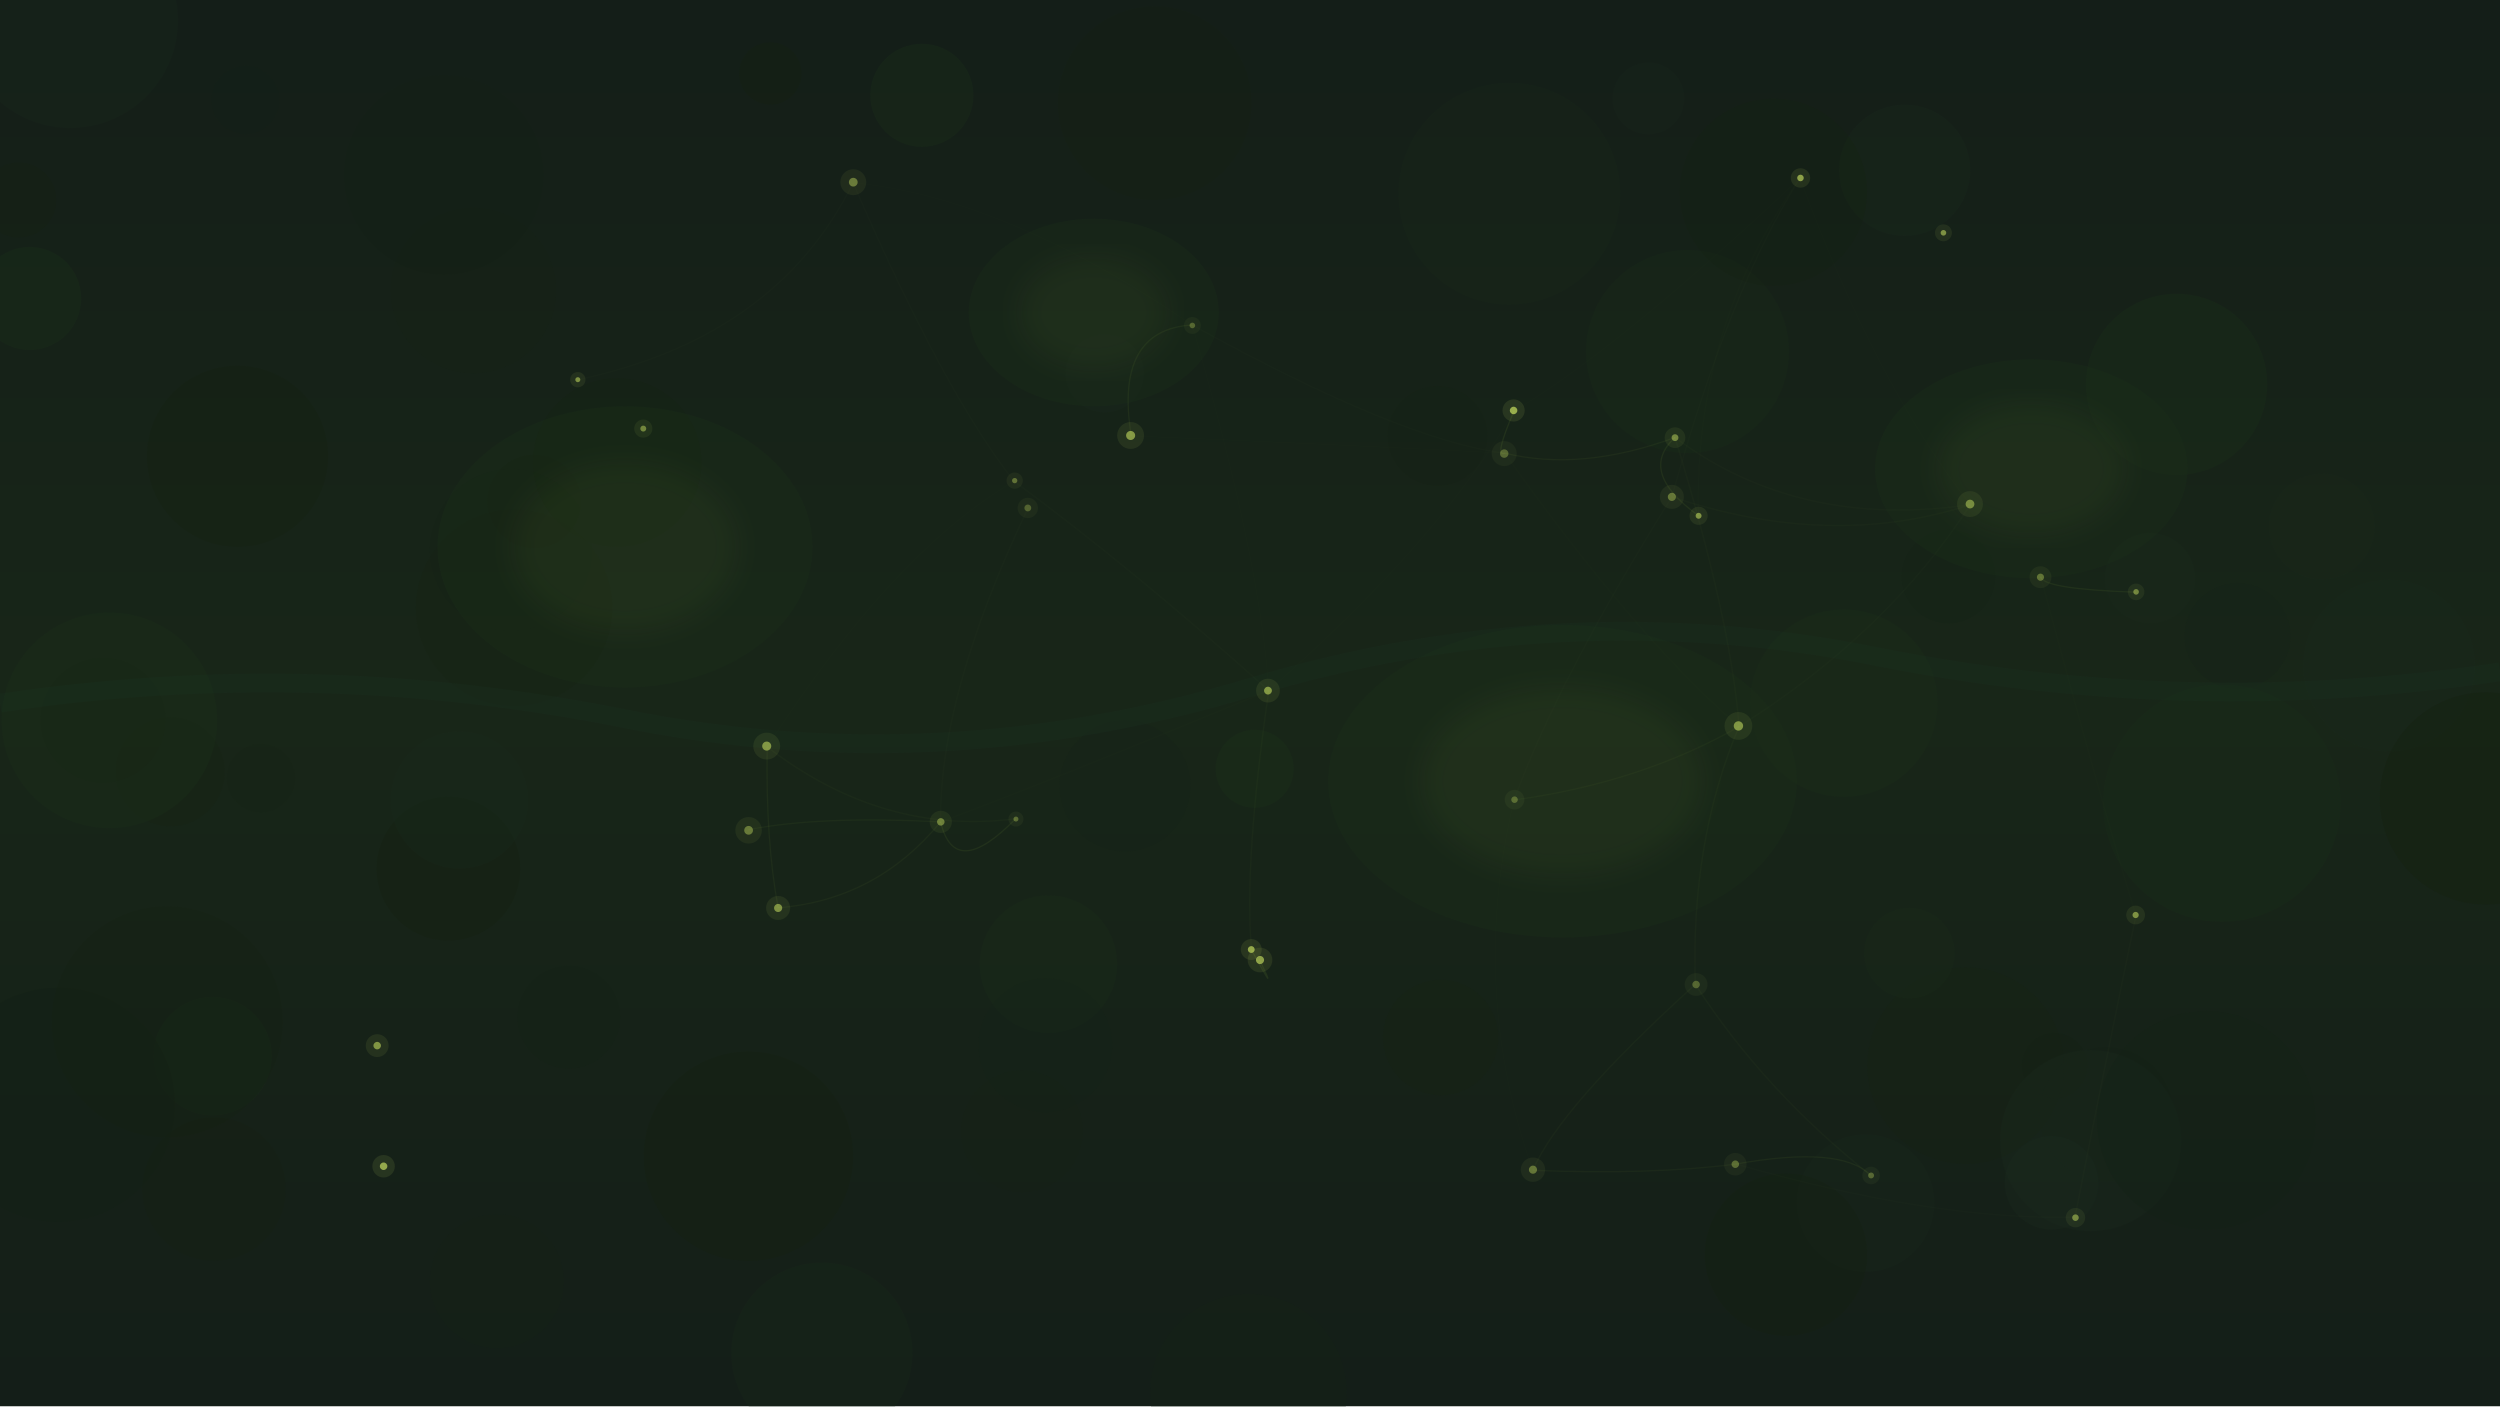
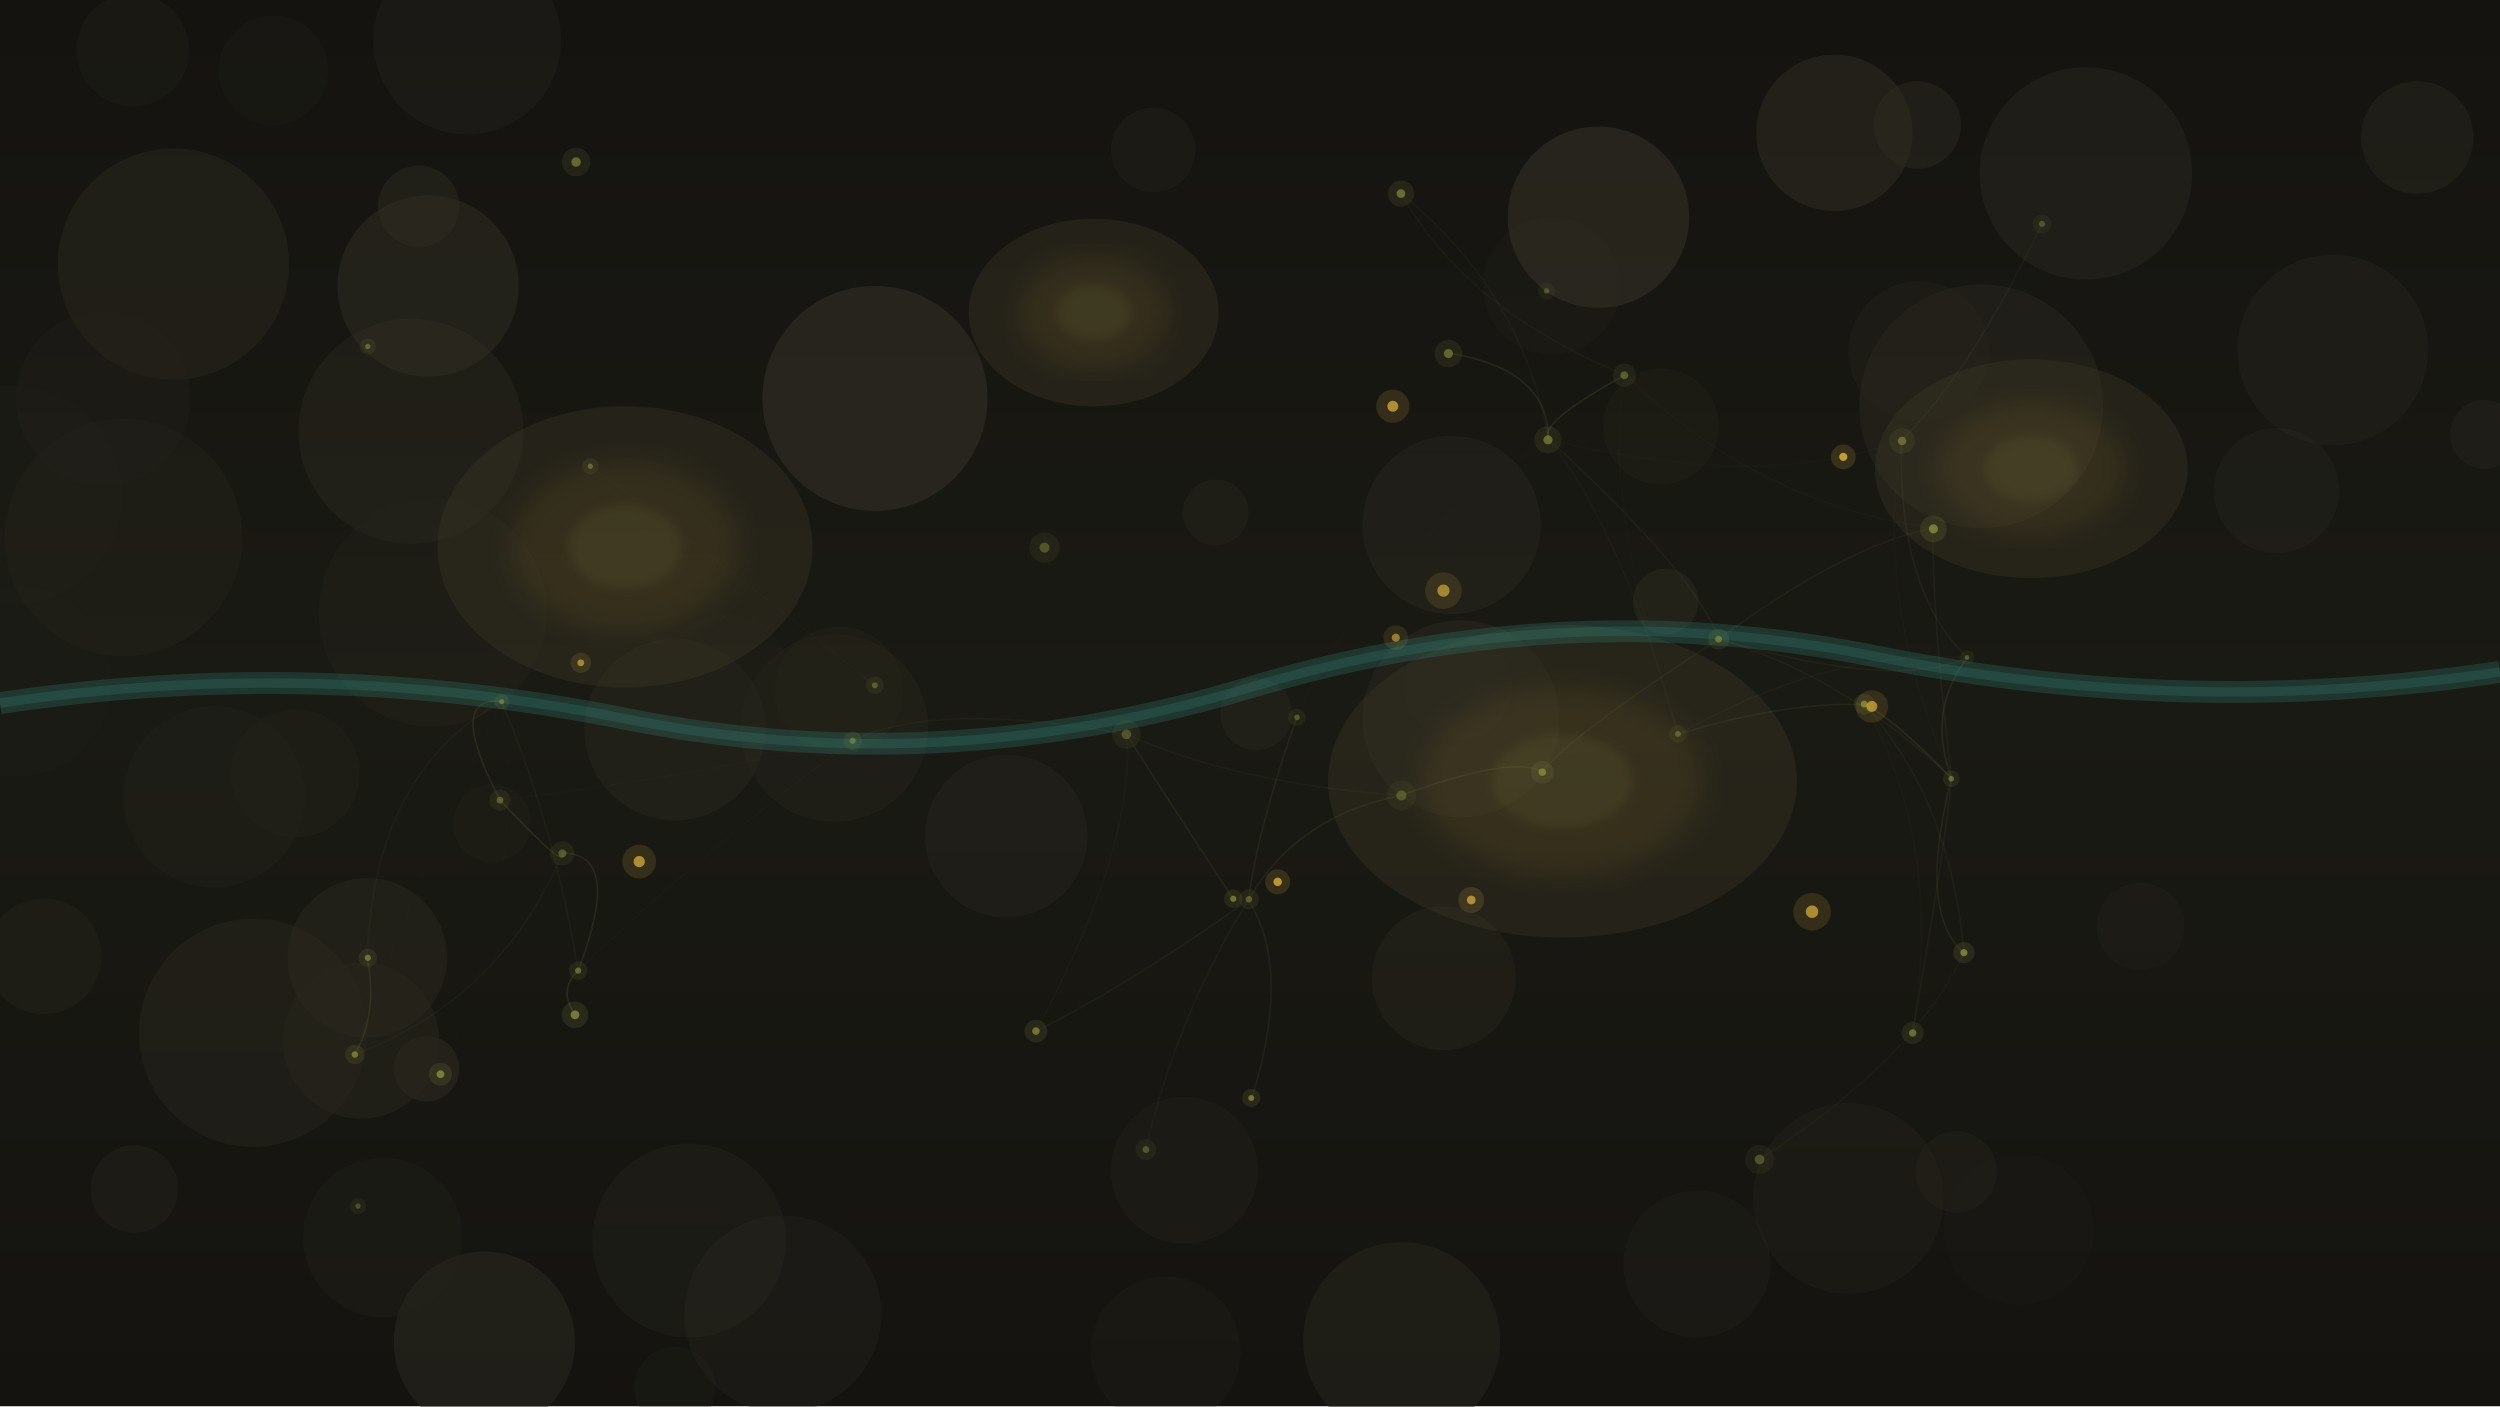
<svg xmlns="http://www.w3.org/2000/svg" viewBox="0 0 1600 900" width="1600" height="900">
  <defs>
    <linearGradient id="bg" x1="0" y1="0" x2="0" y2="1">
-       <stop offset="0%" stop-color="#141e18" />
-       <stop offset="50%" stop-color="#182618" />
-       <stop offset="100%" stop-color="#141e18" />
+       <stop offset="0%" stop-color="#141310" />
+       <stop offset="50%" stop-color="#1a1a14" />
+       <stop offset="100%" stop-color="#141310" />
    </linearGradient>
    <radialGradient id="glow1" cx="50%" cy="50%" r="50%">
-       <stop offset="0%" stop-color="#c8e080" stop-opacity="0.15" />
-       <stop offset="100%" stop-color="#c8e080" stop-opacity="0" />
+       <stop offset="0%" stop-color="#e8d060" stop-opacity="0.25" />
+       <stop offset="100%" stop-color="#b89b3e" stop-opacity="0" />
    </radialGradient>
    <radialGradient id="glow2" cx="50%" cy="50%" r="50%">
-       <stop offset="0%" stop-color="#5ba8c8" stop-opacity="0.1" />
-       <stop offset="100%" stop-color="#5ba8c8" stop-opacity="0" />
+       <stop offset="0%" stop-color="#b89b3e" stop-opacity="0.2" />
+       <stop offset="100%" stop-color="#b89b3e" stop-opacity="0" />
+     </radialGradient>
+     <radialGradient id="glowGold" cx="50%" cy="50%" r="50%">
+       <stop offset="0%" stop-color="#e8b840" stop-opacity="0.3" />
+       <stop offset="100%" stop-color="#e8b840" stop-opacity="0" />
    </radialGradient>
    <filter id="blur1">
      <feGaussianBlur stdDeviation="3" />
    </filter>
    <filter id="blur2">
      <feGaussianBlur stdDeviation="8" />
    </filter>
    <filter id="blur3">
      <feGaussianBlur stdDeviation="20" />
    </filter>
  </defs>
  <rect width="1600" height="900" fill="url(#bg)" />
-   <circle cx="1529" cy="426" r="55" fill="#1a2a1e" opacity="0.20" />
-   <circle cx="1432" cy="407" r="34" fill="#122014" opacity="0.23" />
-   <circle cx="1422" cy="514" r="76" fill="#1a3018" opacity="0.21" />
-   <circle cx="136" cy="676" r="38" fill="#1a3018" opacity="0.21" />
-   <circle cx="66" cy="461" r="40" fill="#142010" opacity="0.27" />
-   <circle cx="654" cy="724" r="39" fill="#142010" opacity="0.16" />
-   <circle cx="707" cy="239" r="25" fill="#1a2a1e" opacity="0.22" />
-   <circle cx="803" cy="492" r="25" fill="#1a3018" opacity="0.38" />
-   <circle cx="157" cy="64" r="22" fill="#122014" opacity="0.23" />
-   <circle cx="1080" cy="225" r="65" fill="#1a3018" opacity="0.20" />
-   <circle cx="966" cy="124" r="71" fill="#1a3018" opacity="0.15" />
-   <circle cx="479" cy="740" r="67" fill="#142010" opacity="0.39" />
-   <circle cx="1315" cy="682" r="21" fill="#122014" opacity="0.37" />
-   <circle cx="364" cy="651" r="33" fill="#122014" opacity="0.28" />
-   <circle cx="1258" cy="682" r="63" fill="#142010" opacity="0.24" />
-   <circle cx="137" cy="761" r="46" fill="#142010" opacity="0.20" />
-   <circle cx="720" cy="503" r="42" fill="#122014" opacity="0.23" />
-   <circle cx="1180" cy="450" r="60" fill="#1a3018" opacity="0.23" />
-   <circle cx="671" cy="617" r="44" fill="#1a3018" opacity="0.23" />
-   <circle cx="37" cy="707" r="75" fill="#122014" opacity="0.39" />
-   <circle cx="1591" cy="511" r="68" fill="#142010" opacity="0.40" />
-   <circle cx="327" cy="352" r="52" fill="#122014" opacity="0.27" />
-   <circle cx="526" cy="866" r="58" fill="#1a3018" opacity="0.17" />
-   <circle cx="167" cy="498" r="22" fill="#142010" opacity="0.16" />
-   <circle cx="318" cy="820" r="43" fill="#122014" opacity="0.21" />
-   <circle cx="1055" cy="63" r="23" fill="#1a2a1e" opacity="0.19" />
-   <circle cx="1376" cy="370" r="29" fill="#1a2a1e" opacity="0.18" />
-   <circle cx="669" cy="669" r="43" fill="#122014" opacity="0.18" />
-   <circle cx="329" cy="389" r="63" fill="#142010" opacity="0.19" />
-   <circle cx="920" cy="279" r="32" fill="#142010" opacity="0.22" />
-   <circle cx="12" cy="128" r="24" fill="#142010" opacity="0.30" />
-   <circle cx="395" cy="296" r="54" fill="#142010" opacity="0.27" />
-   <circle cx="922" cy="664" r="37" fill="#142010" opacity="0.24" />
-   <circle cx="1348" cy="713" r="43" fill="#122014" opacity="0.25" />
-   <circle cx="287" cy="556" r="46" fill="#142010" opacity="0.38" />
-   <circle cx="294" cy="512" r="44" fill="#1a2a1e" opacity="0.21" />
-   <circle cx="1393" cy="246" r="58" fill="#1a3018" opacity="0.32" />
-   <circle cx="107" cy="654" r="74" fill="#142010" opacity="0.25" />
-   <circle cx="1219" cy="109" r="42" fill="#1a2a1e" opacity="0.28" />
-   <circle cx="1247" cy="369" r="30" fill="#122014" opacity="0.28" />
-   <circle cx="739" cy="66" r="62" fill="#142010" opacity="0.25" />
-   <circle cx="1194" cy="770" r="44" fill="#1a2a1e" opacity="0.21" />
-   <circle cx="1135" cy="123" r="60" fill="#142010" opacity="0.27" />
-   <circle cx="109" cy="494" r="35" fill="#142010" opacity="0.19" />
-   <circle cx="1313" cy="757" r="30" fill="#1a2a1e" opacity="0.30" />
-   <circle cx="284" cy="112" r="64" fill="#122014" opacity="0.17" />
-   <circle cx="1222" cy="610" r="29" fill="#1a3018" opacity="0.19" />
-   <circle cx="1143" cy="803" r="52" fill="#142010" opacity="0.32" />
-   <circle cx="1338" cy="730" r="58" fill="#1a2a1e" opacity="0.25" />
-   <circle cx="493" cy="47" r="20" fill="#142010" opacity="0.34" />
-   <circle cx="1486" cy="337" r="34" fill="#1a2a1e" opacity="0.15" />
-   <circle cx="45" cy="13" r="69" fill="#1a2a1e" opacity="0.21" />
-   <circle cx="1412" cy="717" r="70" fill="#122014" opacity="0.33" />
-   <circle cx="70" cy="461" r="69" fill="#1a3018" opacity="0.29" />
-   <circle cx="303" cy="186" r="53" fill="#142010" opacity="0.18" />
-   <circle cx="342" cy="321" r="30" fill="#142010" opacity="0.31" />
-   <circle cx="19" cy="191" r="33" fill="#1a3018" opacity="0.31" />
-   <circle cx="590" cy="61" r="33" fill="#1a3018" opacity="0.34" />
-   <circle cx="799" cy="891" r="63" fill="#122014" opacity="0.21" />
-   <circle cx="152" cy="292" r="58" fill="#142010" opacity="0.32" />
-   <ellipse cx="400" cy="350" rx="120" ry="90" fill="#1a3018" opacity="0.3" />
-   <ellipse cx="400" cy="350" rx="72" ry="54" fill="#c8e060" opacity="0.04" filter="url(#blur2)" />
-   <ellipse cx="1000" cy="500" rx="150" ry="100" fill="#1a3018" opacity="0.3" />
-   <ellipse cx="1000" cy="500" rx="90" ry="60" fill="#c8e060" opacity="0.04" filter="url(#blur2)" />
-   <ellipse cx="700" cy="200" rx="80" ry="60" fill="#1a3018" opacity="0.3" />
-   <ellipse cx="700" cy="200" rx="48" ry="36" fill="#c8e060" opacity="0.04" filter="url(#blur2)" />
-   <ellipse cx="1300" cy="300" rx="100" ry="70" fill="#1a3018" opacity="0.3" />
-   <ellipse cx="1300" cy="300" rx="60" ry="42" fill="#c8e060" opacity="0.04" filter="url(#blur2)" />
-   <path d="M0,450 Q200,420 400,460 Q600,500 800,440 Q1000,380 1200,420 Q1400,460 1600,430" stroke="#1a3a28" stroke-width="12" fill="none" opacity="0.15" />
-   <path d="M1367,586 Q1344,697 1328,779" stroke="#a0c840" stroke-width="0.8" fill="none" opacity="0.021" />
-   <path d="M1367,586 Q1345,514 1306,369" stroke="#a0c840" stroke-width="0.8" fill="none" opacity="0.010" />
-   <path d="M1261,323 Q1208,405 1113,465" stroke="#a0c840" stroke-width="0.8" fill="none" opacity="0.018" />
-   <path d="M1261,323 Q1172,352 1070,318" stroke="#a0c840" stroke-width="0.8" fill="none" opacity="0.024" />
-   <path d="M1261,323 Q1200,245 1152,114" stroke="#a0c840" stroke-width="0.8" fill="none" opacity="0.006" />
-   <path d="M1261,323 Q1151,339 1072,280" stroke="#a0c840" stroke-width="0.8" fill="none" opacity="0.023" />
-   <path d="M602,526 Q525,522 479,531" stroke="#a0c840" stroke-width="0.8" fill="none" opacity="0.051" />
-   <path d="M602,526 Q561,576 498,581" stroke="#a0c840" stroke-width="0.8" fill="none" opacity="0.053" />
-   <path d="M602,526 Q601,445 658,325" stroke="#a0c840" stroke-width="0.8" fill="none" opacity="0.017" />
-   <path d="M602,526 Q611,564 650,524" stroke="#a0c840" stroke-width="0.8" fill="none" opacity="0.081" />
-   <path d="M602,526 Q672,500 812,442" stroke="#a0c840" stroke-width="0.8" fill="none" opacity="0.010" />
-   <path d="M969,263 Q956,293 963,290" stroke="#a0c840" stroke-width="0.8" fill="none" opacity="0.089" />
-   <path d="M969,263 Q1035,224 1152,114" stroke="#a0c840" stroke-width="0.8" fill="none" opacity="0.005" />
-   <path d="M969,263 Q934,362 969,512" stroke="#a0c840" stroke-width="0.8" fill="none" opacity="0.000" />
-   <path d="M969,263 Q922,345 812,442" stroke="#a0c840" stroke-width="0.8" fill="none" opacity="0.005" />
-   <path d="M1085,630 Q1082,538 1113,465" stroke="#a0c840" stroke-width="0.8" fill="none" opacity="0.033" />
-   <path d="M1085,630 Q1129,698 1197,752" stroke="#a0c840" stroke-width="0.8" fill="none" opacity="0.034" />
-   <path d="M1085,630 Q998,709 981,749" stroke="#a0c840" stroke-width="0.8" fill="none" opacity="0.037" />
-   <path d="M649,308 Q604,251 546,117" stroke="#a0c840" stroke-width="0.8" fill="none" opacity="0.013" />
-   <path d="M649,308 Q572,353 491,478" stroke="#a0c840" stroke-width="0.8" fill="none" opacity="0.007" />
-   <path d="M649,308 Q725,364 812,442" stroke="#a0c840" stroke-width="0.8" fill="none" opacity="0.016" />
-   <path d="M1087,330 Q1084,210 1152,114" stroke="#a0c840" stroke-width="0.8" fill="none" opacity="0.010" />
-   <path d="M1087,330 Q1048,302 1072,280" stroke="#a0c840" stroke-width="0.8" fill="none" opacity="0.079" />
-   <path d="M1113,465 Q1046,407 963,290" stroke="#a0c840" stroke-width="0.8" fill="none" opacity="0.008" />
-   <path d="M1113,465 Q1108,398 1072,280" stroke="#a0c840" stroke-width="0.8" fill="none" opacity="0.024" />
-   <path d="M1113,465 Q1050,501 969,512" stroke="#a0c840" stroke-width="0.8" fill="none" opacity="0.040" />
-   <path d="M546,117 Q497,216 370,243" stroke="#a0c840" stroke-width="0.8" fill="none" opacity="0.013" />
-   <path d="M546,117 Q643,126 763,208" stroke="#a0c840" stroke-width="0.8" fill="none" opacity="0.006" />
-   <path d="M491,478 Q490,538 498,581" stroke="#a0c840" stroke-width="0.8" fill="none" opacity="0.058" />
-   <path d="M491,478 Q565,535 650,524" stroke="#a0c840" stroke-width="0.8" fill="none" opacity="0.034" />
-   <path d="M1244,149 Q1133,205 1070,318" stroke="#a0c840" stroke-width="0.8" fill="none" opacity="0.003" />
-   <path d="M1197,752 Q1178,733 1111,745" stroke="#a0c840" stroke-width="0.8" fill="none" opacity="0.065" />
-   <path d="M1070,318 Q1107,185 1152,114" stroke="#a0c840" stroke-width="0.8" fill="none" opacity="0.012" />
-   <path d="M1070,318 Q997,435 969,512" stroke="#a0c840" stroke-width="0.8" fill="none" opacity="0.013" />
-   <path d="M963,290 Q1012,302 1072,280" stroke="#a0c840" stroke-width="0.8" fill="none" opacity="0.056" />
-   <path d="M963,290 Q897,282 763,208" stroke="#a0c840" stroke-width="0.8" fill="none" opacity="0.014" />
-   <path d="M963,290 Q824,283 724,279" stroke="#a0c840" stroke-width="0.8" fill="none" opacity="0.004" />
-   <path d="M1367,379 Q1307,377 1306,369" stroke="#a0c840" stroke-width="0.8" fill="none" opacity="0.075" />
-   <path d="M806,614 Q819,641 801,608" stroke="#a0c840" stroke-width="0.8" fill="none" opacity="0.097" />
-   <path d="M1111,745 Q1237,781 1328,779" stroke="#a0c840" stroke-width="0.8" fill="none" opacity="0.012" />
-   <path d="M1111,745 Q1057,752 981,749" stroke="#a0c840" stroke-width="0.8" fill="none" opacity="0.048" />
-   <path d="M763,208 Q713,211 724,279" stroke="#a0c840" stroke-width="0.8" fill="none" opacity="0.068" />
-   <path d="M763,208 Q807,360 812,442" stroke="#a0c840" stroke-width="0.8" fill="none" opacity="0.005" />
-   <path d="M801,608 Q796,553 812,442" stroke="#a0c840" stroke-width="0.8" fill="none" opacity="0.034" />
-   <path d="M969,512 Q940,633 981,749" stroke="#a0c840" stroke-width="0.8" fill="none" opacity="0.005" />
-   <circle cx="1366.8" cy="585.6" r="2.0" fill="#c8e060" opacity="0.55" />
-   <circle cx="1366.8" cy="585.6" r="6.0" fill="#c8e060" opacity="0.083" />
-   <circle cx="1260.8" cy="322.6" r="2.8" fill="#c8e060" opacity="0.49" />
-   <circle cx="1260.8" cy="322.6" r="8.3" fill="#c8e060" opacity="0.074" />
-   <circle cx="602.1" cy="526.0" r="2.4" fill="#c8e060" opacity="0.45" />
-   <circle cx="602.1" cy="526.0" r="7.1" fill="#c8e060" opacity="0.068" />
-   <circle cx="968.7" cy="262.7" r="2.4" fill="#c8e060" opacity="0.70" />
-   <circle cx="968.7" cy="262.7" r="7.1" fill="#c8e060" opacity="0.104" />
-   <circle cx="479.1" cy="531.4" r="2.8" fill="#c8e060" opacity="0.42" />
-   <circle cx="479.1" cy="531.4" r="8.5" fill="#c8e060" opacity="0.064" />
-   <circle cx="1085.5" cy="630.1" r="2.4" fill="#c8e060" opacity="0.32" />
-   <circle cx="1085.5" cy="630.1" r="7.3" fill="#c8e060" opacity="0.049" />
-   <circle cx="649.4" cy="307.6" r="1.7" fill="#c8e060" opacity="0.38" />
-   <circle cx="649.4" cy="307.6" r="5.2" fill="#c8e060" opacity="0.057" />
-   <circle cx="245.5" cy="746.4" r="2.4" fill="#c8e060" opacity="0.68" />
-   <circle cx="245.5" cy="746.4" r="7.2" fill="#c8e060" opacity="0.102" />
-   <circle cx="1087.1" cy="330.1" r="1.9" fill="#c8e060" opacity="0.56" />
-   <circle cx="1087.1" cy="330.1" r="5.8" fill="#c8e060" opacity="0.084" />
-   <circle cx="1112.6" cy="464.6" r="3.0" fill="#c8e060" opacity="0.56" />
-   <circle cx="1112.6" cy="464.6" r="8.9" fill="#c8e060" opacity="0.084" />
-   <circle cx="546.1" cy="116.6" r="2.8" fill="#c8e060" opacity="0.43" />
-   <circle cx="546.1" cy="116.6" r="8.3" fill="#c8e060" opacity="0.065" />
-   <circle cx="490.7" cy="477.5" r="2.9" fill="#c8e060" opacity="0.57" />
-   <circle cx="490.7" cy="477.5" r="8.6" fill="#c8e060" opacity="0.085" />
-   <circle cx="498.0" cy="581.1" r="2.6" fill="#c8e060" opacity="0.54" />
-   <circle cx="498.0" cy="581.1" r="7.7" fill="#c8e060" opacity="0.081" />
-   <circle cx="657.8" cy="325.1" r="2.2" fill="#c8e060" opacity="0.30" />
-   <circle cx="657.8" cy="325.1" r="6.5" fill="#c8e060" opacity="0.045" />
-   <circle cx="1243.8" cy="149.0" r="1.8" fill="#c8e060" opacity="0.55" />
-   <circle cx="1243.8" cy="149.0" r="5.4" fill="#c8e060" opacity="0.083" />
-   <circle cx="369.8" cy="243.0" r="1.6" fill="#c8e060" opacity="0.54" />
-   <circle cx="369.8" cy="243.0" r="4.9" fill="#c8e060" opacity="0.081" />
-   <circle cx="1197.5" cy="752.3" r="1.9" fill="#c8e060" opacity="0.33" />
-   <circle cx="1197.5" cy="752.3" r="5.6" fill="#c8e060" opacity="0.050" />
-   <circle cx="1070.0" cy="318.0" r="2.6" fill="#c8e060" opacity="0.40" />
-   <circle cx="1070.0" cy="318.0" r="7.7" fill="#c8e060" opacity="0.060" />
-   <circle cx="411.7" cy="274.3" r="1.9" fill="#c8e060" opacity="0.48" />
-   <circle cx="411.7" cy="274.3" r="5.8" fill="#c8e060" opacity="0.072" />
-   <circle cx="962.7" cy="290.3" r="2.7" fill="#c8e060" opacity="0.33" />
-   <circle cx="962.7" cy="290.3" r="8.0" fill="#c8e060" opacity="0.050" />
-   <circle cx="1367.1" cy="378.8" r="1.8" fill="#c8e060" opacity="0.48" />
-   <circle cx="1367.1" cy="378.8" r="5.3" fill="#c8e060" opacity="0.071" />
-   <circle cx="806.4" cy="614.4" r="2.6" fill="#c8e060" opacity="0.63" />
-   <circle cx="806.4" cy="614.4" r="7.9" fill="#c8e060" opacity="0.094" />
-   <circle cx="1152.3" cy="113.9" r="2.1" fill="#c8e060" opacity="0.64" />
-   <circle cx="1152.3" cy="113.9" r="6.2" fill="#c8e060" opacity="0.096" />
-   <circle cx="1110.6" cy="745.1" r="2.4" fill="#c8e060" opacity="0.36" />
-   <circle cx="1110.6" cy="745.1" r="7.2" fill="#c8e060" opacity="0.054" />
-   <circle cx="1072.0" cy="280.1" r="2.2" fill="#c8e060" opacity="0.48" />
-   <circle cx="1072.0" cy="280.1" r="6.6" fill="#c8e060" opacity="0.072" />
-   <circle cx="650.2" cy="524.2" r="1.6" fill="#c8e060" opacity="0.35" />
-   <circle cx="650.2" cy="524.2" r="4.8" fill="#c8e060" opacity="0.053" />
-   <circle cx="763.1" cy="208.3" r="1.8" fill="#c8e060" opacity="0.31" />
-   <circle cx="763.1" cy="208.3" r="5.4" fill="#c8e060" opacity="0.046" />
-   <circle cx="800.8" cy="607.7" r="2.2" fill="#c8e060" opacity="0.67" />
-   <circle cx="800.8" cy="607.7" r="6.7" fill="#c8e060" opacity="0.101" />
-   <circle cx="1328.3" cy="779.3" r="2.1" fill="#c8e060" opacity="0.50" />
-   <circle cx="1328.3" cy="779.3" r="6.2" fill="#c8e060" opacity="0.074" />
-   <circle cx="969.3" cy="511.8" r="2.1" fill="#c8e060" opacity="0.32" />
-   <circle cx="969.3" cy="511.8" r="6.3" fill="#c8e060" opacity="0.047" />
-   <circle cx="1305.9" cy="369.4" r="2.3" fill="#c8e060" opacity="0.38" />
-   <circle cx="1305.9" cy="369.4" r="7.0" fill="#c8e060" opacity="0.057" />
-   <circle cx="723.6" cy="278.7" r="2.9" fill="#c8e060" opacity="0.59" />
-   <circle cx="723.6" cy="278.7" r="8.6" fill="#c8e060" opacity="0.088" />
-   <circle cx="811.5" cy="442.0" r="2.5" fill="#c8e060" opacity="0.58" />
-   <circle cx="811.5" cy="442.0" r="7.6" fill="#c8e060" opacity="0.087" />
-   <circle cx="981.1" cy="748.6" r="2.6" fill="#c8e060" opacity="0.40" />
-   <circle cx="981.1" cy="748.6" r="7.8" fill="#c8e060" opacity="0.060" />
-   <circle cx="241.4" cy="669.2" r="2.4" fill="#c8e060" opacity="0.57" />
-   <circle cx="241.4" cy="669.2" r="7.3" fill="#c8e060" opacity="0.086" />
+   <circle cx="993" cy="183" r="44" fill="#22201a" opacity="0.28" />
+   <circle cx="263" cy="276" r="72" fill="#383428" opacity="0.23" />
+   <circle cx="738" cy="96" r="27" fill="#22201a" opacity="0.47" />
+   <circle cx="299" cy="26" r="60" fill="#2a2820" opacity="0.31" />
+   <circle cx="189" cy="495" r="41" fill="#28261c" opacity="0.25" />
+   <circle cx="804" cy="457" r="23" fill="#2e2c20" opacity="0.31" />
+   <circle cx="79" cy="344" r="76" fill="#28261c" opacity="0.29" />
+   <circle cx="644" cy="535" r="52" fill="#2a2820" opacity="0.36" />
+   <circle cx="175" cy="45" r="35" fill="#22201a" opacity="0.27" />
+   <circle cx="85" cy="32" r="36" fill="#22201a" opacity="0.36" />
+   <circle cx="441" cy="794" r="62" fill="#2a2820" opacity="0.32" />
+   <circle cx="162" cy="661" r="73" fill="#2e2c20" opacity="0.35" />
+   <circle cx="274" cy="183" r="58" fill="#383428" opacity="0.38" />
+   <circle cx="1174" cy="85" r="50" fill="#383428" opacity="0.39" />
+   <circle cx="1183" cy="767" r="61" fill="#28261c" opacity="0.29" />
+   <circle cx="111" cy="169" r="74" fill="#28261c" opacity="0.49" />
+   <circle cx="1066" cy="385" r="21" fill="#2e2c20" opacity="0.46" />
+   <circle cx="273" cy="684" r="21" fill="#2e2c20" opacity="0.49" />
+   <circle cx="933" cy="439" r="35" fill="#22201a" opacity="0.21" />
+   <circle cx="28" cy="612" r="37" fill="#28261c" opacity="0.36" />
+   <circle cx="268" cy="132" r="26" fill="#2e2c20" opacity="0.44" />
+   <circle cx="537" cy="442" r="41" fill="#28261e" opacity="0.28" />
+   <circle cx="778" cy="328" r="21" fill="#2e2c20" opacity="0.29" />
+   <circle cx="534" cy="466" r="60" fill="#28261e" opacity="0.35" />
+   <circle cx="432" cy="467" r="58" fill="#28261c" opacity="0.49" />
+   <circle cx="1370" cy="593" r="28" fill="#2a2820" opacity="0.21" />
+   <circle cx="924" cy="626" r="46" fill="#28261c" opacity="0.42" />
+   <circle cx="310" cy="859" r="58" fill="#2e2c20" opacity="0.46" />
+   <circle cx="1086" cy="809" r="47" fill="#28261e" opacity="0.25" />
+   <circle cx="1457" cy="314" r="40" fill="#28261e" opacity="0.33" />
+   <circle cx="1590" cy="278" r="22" fill="#28261e" opacity="0.41" />
+   <circle cx="1335" cy="111" r="68" fill="#28261e" opacity="0.49" />
+   <circle cx="1268" cy="260" r="78" fill="#2a2820" opacity="0.48" />
+   <circle cx="235" cy="613" r="51" fill="#2e2c20" opacity="0.39" />
+   <circle cx="1063" cy="273" r="37" fill="#2e2c20" opacity="0.20" />
+   <circle cx="66" cy="255" r="56" fill="#22201a" opacity="0.35" />
+   <circle cx="8" cy="317" r="70" fill="#22201a" opacity="0.28" />
+   <circle cx="560" cy="255" r="72" fill="#383428" opacity="0.49" />
+   <circle cx="897" cy="858" r="63" fill="#28261c" opacity="0.50" />
+   <circle cx="315" cy="527" r="25" fill="#28261c" opacity="0.21" />
+   <circle cx="1493" cy="224" r="61" fill="#2a2820" opacity="0.33" />
+   <circle cx="1547" cy="88" r="36" fill="#2e2c20" opacity="0.38" />
+   <circle cx="277" cy="392" r="73" fill="#28261e" opacity="0.24" />
+   <circle cx="1228" cy="225" r="45" fill="#28261c" opacity="0.29" />
+   <circle cx="137" cy="510" r="58" fill="#28261e" opacity="0.26" />
+   <circle cx="1252" cy="750" r="26" fill="#28261e" opacity="0.33" />
+   <circle cx="501" cy="841" r="63" fill="#2a2820" opacity="0.31" />
+   <circle cx="746" cy="865" r="48" fill="#28261e" opacity="0.21" />
+   <circle cx="1227" cy="80" r="28" fill="#2e2c20" opacity="0.44" />
+   <circle cx="929" cy="336" r="57" fill="#28261e" opacity="0.46" />
+   <circle cx="86" cy="761" r="28" fill="#383428" opacity="0.20" />
+   <circle cx="1292" cy="787" r="48" fill="#22201a" opacity="0.23" />
+   <circle cx="432" cy="888" r="26" fill="#28261e" opacity="0.23" />
+   <circle cx="465" cy="433" r="40" fill="#22201a" opacity="0.24" />
+   <circle cx="935" cy="460" r="63" fill="#383428" opacity="0.26" />
+   <circle cx="231" cy="666" r="50" fill="#28261c" opacity="0.47" />
+   <circle cx="1023" cy="139" r="58" fill="#383428" opacity="0.50" />
+   <circle cx="10" cy="436" r="61" fill="#22201a" opacity="0.22" />
+   <circle cx="245" cy="792" r="51" fill="#28261c" opacity="0.26" />
+   <circle cx="758" cy="749" r="47" fill="#22201a" opacity="0.48" />
+   <ellipse cx="400" cy="350" rx="120" ry="90" fill="#3a3422" opacity="0.4" />
+   <ellipse cx="400" cy="350" rx="72" ry="54" fill="#e8b840" opacity="0.08" filter="url(#blur2)" />
+   <ellipse cx="400" cy="350" rx="36" ry="27" fill="#8a9040" opacity="0.12" filter="url(#blur1)" />
+   <ellipse cx="1000" cy="500" rx="150" ry="100" fill="#3a3422" opacity="0.4" />
+   <ellipse cx="1000" cy="500" rx="90" ry="60" fill="#e8b840" opacity="0.08" filter="url(#blur2)" />
+   <ellipse cx="1000" cy="500" rx="45" ry="30" fill="#8a9040" opacity="0.12" filter="url(#blur1)" />
+   <ellipse cx="700" cy="200" rx="80" ry="60" fill="#3a3422" opacity="0.4" />
+   <ellipse cx="700" cy="200" rx="48" ry="36" fill="#e8b840" opacity="0.08" filter="url(#blur2)" />
+   <ellipse cx="700" cy="200" rx="24" ry="18" fill="#8a9040" opacity="0.12" filter="url(#blur1)" />
+   <ellipse cx="1300" cy="300" rx="100" ry="70" fill="#3a3422" opacity="0.4" />
+   <ellipse cx="1300" cy="300" rx="60" ry="42" fill="#e8b840" opacity="0.08" filter="url(#blur2)" />
+   <ellipse cx="1300" cy="300" rx="30" ry="21" fill="#8a9040" opacity="0.12" filter="url(#blur1)" />
+   <path d="M0,450 Q200,420 400,460 Q600,500 800,440 Q1000,380 1200,420 Q1400,460 1600,430" stroke="#308a80" stroke-width="14" fill="none" opacity="0.25" />
+   <path d="M0,450 Q200,420 400,460 Q600,500 800,440 Q1000,380 1200,420 Q1400,460 1600,430" stroke="#40b8a8" stroke-width="6" fill="none" opacity="0.15" />
+   <path d="M560,439 Q478,372 378,298" stroke="#9a9850" stroke-width="1" fill="none" opacity="0.015" />
+   <path d="M1217,282 Q1097,210 990,186" stroke="#9a9850" stroke-width="1" fill="none" opacity="0.002" />
+   <path d="M1217,282 Q1214,377 1259,421" stroke="#9a9850" stroke-width="1" fill="none" opacity="0.076" />
+   <path d="M1217,282 Q1125,315 991,281" stroke="#9a9850" stroke-width="1" fill="none" opacity="0.017" />
+   <path d="M1217,282 Q1262,237 1307,143" stroke="#9a9850" stroke-width="1" fill="none" opacity="0.061" />
+   <path d="M1217,282 Q1199,384 1249,498" stroke="#9a9850" stroke-width="1" fill="none" opacity="0.023" />
+   <path d="M990,186 Q1063,266 1100,409" stroke="#9a9850" stroke-width="1" fill="none" opacity="0.001" />
+   <path d="M370,621 Q357,634 368,649" stroke="#9a9850" stroke-width="1" fill="none" opacity="0.160" />
+   <path d="M370,621 Q399,546 360,546" stroke="#9a9850" stroke-width="1" fill="none" opacity="0.125" />
+   <path d="M370,621 Q354,526 321,449" stroke="#9a9850" stroke-width="1" fill="none" opacity="0.051" />
+   <path d="M370,621 Q456,539 546,474" stroke="#9a9850" stroke-width="1" fill="none" opacity="0.015" />
+   <path d="M1040,240 Q938,198 897,124" stroke="#9a9850" stroke-width="1" fill="none" opacity="0.047" />
+   <path d="M1040,240 Q985,270 991,281" stroke="#9a9850" stroke-width="1" fill="none" opacity="0.134" />
+   <path d="M1040,240 Q1126,323 1237,338" stroke="#9a9850" stroke-width="1" fill="none" opacity="0.021" />
+   <path d="M1040,240 Q1024,316 1074,470" stroke="#9a9850" stroke-width="1" fill="none" opacity="0.013" />
+   <path d="M320,512 Q364,559 360,546" stroke="#9a9850" stroke-width="1" fill="none" opacity="0.142" />
+   <path d="M320,512 Q285,445 321,449" stroke="#9a9850" stroke-width="1" fill="none" opacity="0.135" />
+   <path d="M320,512 Q418,501 546,474" stroke="#9a9850" stroke-width="1" fill="none" opacity="0.015" />
+   <path d="M663,660 Q723,630 799,576" stroke="#9a9850" stroke-width="1" fill="none" opacity="0.065" />
+   <path d="M663,660 Q727,541 721,470" stroke="#9a9850" stroke-width="1" fill="none" opacity="0.037" />
+   <path d="M378,298 Q451,390 546,474" stroke="#9a9850" stroke-width="1" fill="none" opacity="0.005" />
+   <path d="M897,124 Q975,188 991,281" stroke="#9a9850" stroke-width="1" fill="none" opacity="0.048" />
+   <path d="M733,736 Q754,648 799,576" stroke="#9a9850" stroke-width="1" fill="none" opacity="0.055" />
+   <path d="M1259,421 Q1212,442 1100,409" stroke="#9a9850" stroke-width="1" fill="none" opacity="0.065" />
+   <path d="M1259,421 Q1171,415 1074,470" stroke="#9a9850" stroke-width="1" fill="none" opacity="0.042" />
+   <path d="M1259,421 Q1233,455 1249,498" stroke="#9a9850" stroke-width="1" fill="none" opacity="0.124" />
+   <path d="M801,703 Q827,621 799,576" stroke="#9a9850" stroke-width="1" fill="none" opacity="0.088" />
+   <path d="M801,703 Q798,551 721,470" stroke="#9a9850" stroke-width="1" fill="none" opacity="0.003" />
+   <path d="M830,459 Q872,361 991,281" stroke="#9a9850" stroke-width="1" fill="none" opacity="0.008" />
+   <path d="M830,459 Q805,530 799,576" stroke="#9a9850" stroke-width="1" fill="none" opacity="0.093" />
+   <path d="M830,459 Q973,499 1074,470" stroke="#9a9850" stroke-width="1" fill="none" opacity="0.004" />
+   <path d="M987,494 Q968,483 897,509" stroke="#9a9850" stroke-width="1" fill="none" opacity="0.114" />
+   <path d="M987,494 Q1006,470 1100,409" stroke="#9a9850" stroke-width="1" fill="none" opacity="0.078" />
+   <path d="M368,649 Q496,565 546,474" stroke="#9a9850" stroke-width="1" fill="none" opacity="0.000" />
+   <path d="M282,688 Q338,566 321,449" stroke="#9a9850" stroke-width="1" fill="none" opacity="0.006" />
+   <path d="M927,226 Q991,236 991,281" stroke="#9a9850" stroke-width="1" fill="none" opacity="0.119" />
+   <path d="M991,281 Q1085,367 1100,409" stroke="#9a9850" stroke-width="1" fill="none" opacity="0.059" />
+   <path d="M991,281 Q1038,339 1074,470" stroke="#9a9850" stroke-width="1" fill="none" opacity="0.032" />
+   <path d="M897,509 Q830,522 799,576" stroke="#9a9850" stroke-width="1" fill="none" opacity="0.095" />
+   <path d="M897,509 Q793,502 721,470" stroke="#9a9850" stroke-width="1" fill="none" opacity="0.050" />
+   <path d="M235,613 Q239,494 321,449" stroke="#9a9850" stroke-width="1" fill="none" opacity="0.047" />
+   <path d="M235,613 Q242,649 227,675" stroke="#9a9850" stroke-width="1" fill="none" opacity="0.135" />
+   <path d="M1126,742 Q1223,680 1257,610" stroke="#9a9850" stroke-width="1" fill="none" opacity="0.046" />
+   <path d="M1257,610 Q1248,511 1193,451" stroke="#9a9850" stroke-width="1" fill="none" opacity="0.057" />
+   <path d="M1257,610 Q1227,584 1249,498" stroke="#9a9850" stroke-width="1" fill="none" opacity="0.100" />
+   <path d="M1100,409 Q1181,349 1237,338" stroke="#9a9850" stroke-width="1" fill="none" opacity="0.069" />
+   <path d="M1100,409 Q1179,432 1249,498" stroke="#9a9850" stroke-width="1" fill="none" opacity="0.055" />
+   <path d="M360,546 Q321,639 227,675" stroke="#9a9850" stroke-width="1" fill="none" opacity="0.047" />
+   <path d="M789,575 Q734,491 721,470" stroke="#9a9850" stroke-width="1" fill="none" opacity="0.090" />
+   <path d="M721,470 Q599,448 546,474" stroke="#9a9850" stroke-width="1" fill="none" opacity="0.054" />
+   <path d="M1237,338 Q1237,401 1249,498" stroke="#9a9850" stroke-width="1" fill="none" opacity="0.065" />
+   <path d="M1074,470 Q1142,449 1193,451" stroke="#9a9850" stroke-width="1" fill="none" opacity="0.093" />
+   <path d="M1193,451 Q1244,539 1224,661" stroke="#9a9850" stroke-width="1" fill="none" opacity="0.027" />
+   <path d="M1193,451 Q1210,458 1249,498" stroke="#9a9850" stroke-width="1" fill="none" opacity="0.127" />
+   <path d="M1224,661 Q1244,548 1249,498" stroke="#9a9850" stroke-width="1" fill="none" opacity="0.062" />
+   <path d="M321,449 Q259,579 227,675" stroke="#9a9850" stroke-width="1" fill="none" opacity="0.004" />
+   <circle cx="559.9" cy="438.6" r="1.9" fill="#8a9040" opacity="0.49" />
+   <circle cx="559.9" cy="438.6" r="5.6" fill="#8a9040" opacity="0.099" />
+   <circle cx="1217.3" cy="282.2" r="2.7" fill="#8a9040" opacity="0.58" />
+   <circle cx="1217.3" cy="282.2" r="8.2" fill="#8a9040" opacity="0.115" />
+   <circle cx="989.8" cy="186.2" r="1.8" fill="#8a9040" opacity="0.41" />
+   <circle cx="989.8" cy="186.2" r="5.4" fill="#8a9040" opacity="0.082" />
+   <circle cx="370.0" cy="621.2" r="2.0" fill="#8a9040" opacity="0.60" />
+   <circle cx="370.0" cy="621.2" r="5.9" fill="#8a9040" opacity="0.121" />
+   <circle cx="1039.6" cy="240.2" r="2.5" fill="#8a9040" opacity="0.52" />
+   <circle cx="1039.6" cy="240.2" r="7.4" fill="#8a9040" opacity="0.103" />
+   <circle cx="320.0" cy="512.1" r="2.2" fill="#8a9040" opacity="0.51" />
+   <circle cx="320.0" cy="512.1" r="6.7" fill="#8a9040" opacity="0.102" />
+   <circle cx="663.0" cy="659.9" r="2.4" fill="#8a9040" opacity="0.73" />
+   <circle cx="663.0" cy="659.9" r="7.3" fill="#8a9040" opacity="0.145" />
+   <circle cx="377.8" cy="298.4" r="1.7" fill="#8a9040" opacity="0.56" />
+   <circle cx="377.8" cy="298.4" r="5.2" fill="#8a9040" opacity="0.111" />
+   <circle cx="896.6" cy="123.9" r="2.8" fill="#8a9040" opacity="0.66" />
+   <circle cx="896.6" cy="123.9" r="8.4" fill="#8a9040" opacity="0.133" />
+   <circle cx="733.4" cy="735.7" r="2.2" fill="#8a9040" opacity="0.46" />
+   <circle cx="733.4" cy="735.7" r="6.6" fill="#8a9040" opacity="0.091" />
+   <circle cx="1258.9" cy="420.8" r="1.5" fill="#8a9040" opacity="0.46" />
+   <circle cx="1258.9" cy="420.8" r="4.6" fill="#8a9040" opacity="0.093" />
+   <circle cx="800.8" cy="702.7" r="1.9" fill="#8a9040" opacity="0.76" />
+   <circle cx="800.8" cy="702.7" r="5.8" fill="#8a9040" opacity="0.152" />
+   <circle cx="830.1" cy="459.1" r="1.8" fill="#8a9040" opacity="0.46" />
+   <circle cx="830.1" cy="459.1" r="5.5" fill="#8a9040" opacity="0.092" />
+   <circle cx="987.1" cy="494.2" r="2.4" fill="#8a9040" opacity="0.74" />
+   <circle cx="987.1" cy="494.2" r="7.3" fill="#8a9040" opacity="0.149" />
+   <circle cx="368.0" cy="649.5" r="2.8" fill="#8a9040" opacity="0.77" />
+   <circle cx="368.0" cy="649.5" r="8.5" fill="#8a9040" opacity="0.154" />
+   <circle cx="281.9" cy="687.5" r="2.5" fill="#8a9040" opacity="0.79" />
+   <circle cx="281.9" cy="687.5" r="7.4" fill="#8a9040" opacity="0.157" />
+   <circle cx="927.0" cy="226.3" r="2.9" fill="#8a9040" opacity="0.60" />
+   <circle cx="927.0" cy="226.3" r="8.8" fill="#8a9040" opacity="0.121" />
+   <circle cx="990.7" cy="281.5" r="2.9" fill="#8a9040" opacity="0.64" />
+   <circle cx="990.7" cy="281.5" r="8.7" fill="#8a9040" opacity="0.127" />
+   <circle cx="896.9" cy="509.1" r="3.2" fill="#8a9040" opacity="0.43" />
+   <circle cx="896.9" cy="509.1" r="9.5" fill="#8a9040" opacity="0.085" />
+   <circle cx="235.4" cy="613.0" r="2.0" fill="#8a9040" opacity="0.67" />
+   <circle cx="235.4" cy="613.0" r="5.9" fill="#8a9040" opacity="0.133" />
+   <circle cx="799.3" cy="575.5" r="2.1" fill="#8a9040" opacity="0.49" />
+   <circle cx="799.3" cy="575.5" r="6.4" fill="#8a9040" opacity="0.099" />
+   <circle cx="1126.1" cy="742.1" r="3.1" fill="#8a9040" opacity="0.44" />
+   <circle cx="1126.1" cy="742.1" r="9.3" fill="#8a9040" opacity="0.088" />
+   <circle cx="1256.9" cy="609.7" r="2.3" fill="#8a9040" opacity="0.79" />
+   <circle cx="1256.9" cy="609.7" r="6.8" fill="#8a9040" opacity="0.158" />
+   <circle cx="1306.9" cy="143.3" r="2.0" fill="#8a9040" opacity="0.41" />
+   <circle cx="1306.9" cy="143.3" r="6.0" fill="#8a9040" opacity="0.083" />
+   <circle cx="1099.9" cy="409.1" r="2.2" fill="#8a9040" opacity="0.65" />
+   <circle cx="1099.9" cy="409.1" r="6.7" fill="#8a9040" opacity="0.131" />
+   <circle cx="235.4" cy="221.8" r="1.7" fill="#8a9040" opacity="0.58" />
+   <circle cx="235.4" cy="221.8" r="5.1" fill="#8a9040" opacity="0.116" />
+   <circle cx="359.9" cy="546.2" r="2.6" fill="#8a9040" opacity="0.48" />
+   <circle cx="359.9" cy="546.2" r="7.8" fill="#8a9040" opacity="0.096" />
+   <circle cx="789.3" cy="575.2" r="2.0" fill="#8a9040" opacity="0.70" />
+   <circle cx="789.3" cy="575.2" r="5.9" fill="#8a9040" opacity="0.139" />
+   <circle cx="720.9" cy="470.0" r="3.1" fill="#8a9040" opacity="0.43" />
+   <circle cx="720.9" cy="470.0" r="9.2" fill="#8a9040" opacity="0.087" />
+   <circle cx="229.1" cy="771.9" r="1.7" fill="#8a9040" opacity="0.41" />
+   <circle cx="229.1" cy="771.9" r="5.1" fill="#8a9040" opacity="0.083" />
+   <circle cx="368.7" cy="103.7" r="3.0" fill="#8a9040" opacity="0.63" />
+   <circle cx="368.7" cy="103.7" r="9.1" fill="#8a9040" opacity="0.125" />
+   <circle cx="1237.4" cy="338.5" r="2.9" fill="#8a9040" opacity="0.78" />
+   <circle cx="1237.4" cy="338.5" r="8.6" fill="#8a9040" opacity="0.157" />
+   <circle cx="1073.9" cy="469.7" r="1.9" fill="#8a9040" opacity="0.48" />
+   <circle cx="1073.9" cy="469.7" r="5.6" fill="#8a9040" opacity="0.097" />
+   <circle cx="1193.1" cy="450.6" r="2.2" fill="#8a9040" opacity="0.76" />
+   <circle cx="1193.1" cy="450.6" r="6.6" fill="#8a9040" opacity="0.152" />
+   <circle cx="1224.1" cy="661.1" r="2.4" fill="#8a9040" opacity="0.65" />
+   <circle cx="1224.1" cy="661.1" r="7.1" fill="#8a9040" opacity="0.130" />
+   <circle cx="1248.8" cy="498.4" r="1.8" fill="#8a9040" opacity="0.61" />
+   <circle cx="1248.8" cy="498.4" r="5.3" fill="#8a9040" opacity="0.121" />
+   <circle cx="321.1" cy="449.1" r="1.6" fill="#8a9040" opacity="0.62" />
+   <circle cx="321.1" cy="449.1" r="4.8" fill="#8a9040" opacity="0.123" />
+   <circle cx="227.1" cy="674.9" r="2.1" fill="#8a9040" opacity="0.73" />
+   <circle cx="227.1" cy="674.9" r="6.2" fill="#8a9040" opacity="0.146" />
+   <circle cx="668.5" cy="350.5" r="3.2" fill="#8a9040" opacity="0.46" />
+   <circle cx="668.5" cy="350.5" r="9.7" fill="#8a9040" opacity="0.093" />
+   <circle cx="545.7" cy="474.1" r="2.0" fill="#8a9040" opacity="0.61" />
+   <circle cx="545.7" cy="474.1" r="5.9" fill="#8a9040" opacity="0.121" />
+   <circle cx="941.6" cy="576.0" r="2.8" fill="#e8b840" opacity="0.67" />
+   <circle cx="941.6" cy="576.0" r="8.3" fill="#e8b840" opacity="0.135" />
+   <circle cx="891.4" cy="260.0" r="3.5" fill="#e8b840" opacity="0.69" />
+   <circle cx="891.4" cy="260.0" r="10.6" fill="#e8b840" opacity="0.139" />
+   <circle cx="1159.7" cy="583.5" r="4.0" fill="#e8b840" opacity="0.67" />
+   <circle cx="1159.7" cy="583.5" r="12.0" fill="#e8b840" opacity="0.134" />
+   <circle cx="1198.0" cy="452.1" r="3.5" fill="#e8b840" opacity="0.66" />
+   <circle cx="1198.0" cy="452.1" r="10.4" fill="#e8b840" opacity="0.132" />
+   <circle cx="409.1" cy="551.4" r="3.6" fill="#e8b840" opacity="0.68" />
+   <circle cx="409.1" cy="551.4" r="10.8" fill="#e8b840" opacity="0.136" />
+   <circle cx="893.3" cy="408.1" r="2.6" fill="#e8b840" opacity="0.56" />
+   <circle cx="893.3" cy="408.1" r="7.9" fill="#e8b840" opacity="0.112" />
+   <circle cx="817.7" cy="564.4" r="2.7" fill="#e8b840" opacity="0.74" />
+   <circle cx="817.7" cy="564.4" r="8.0" fill="#e8b840" opacity="0.148" />
+   <circle cx="1179.7" cy="292.4" r="2.6" fill="#e8b840" opacity="0.79" />
+   <circle cx="1179.7" cy="292.4" r="7.9" fill="#e8b840" opacity="0.158" />
+   <circle cx="923.8" cy="378.0" r="3.9" fill="#e8b840" opacity="0.62" />
+   <circle cx="923.8" cy="378.0" r="11.7" fill="#e8b840" opacity="0.125" />
+   <circle cx="371.7" cy="424.2" r="2.2" fill="#e8b840" opacity="0.61" />
+   <circle cx="371.7" cy="424.2" r="6.5" fill="#e8b840" opacity="0.122" />
</svg>
